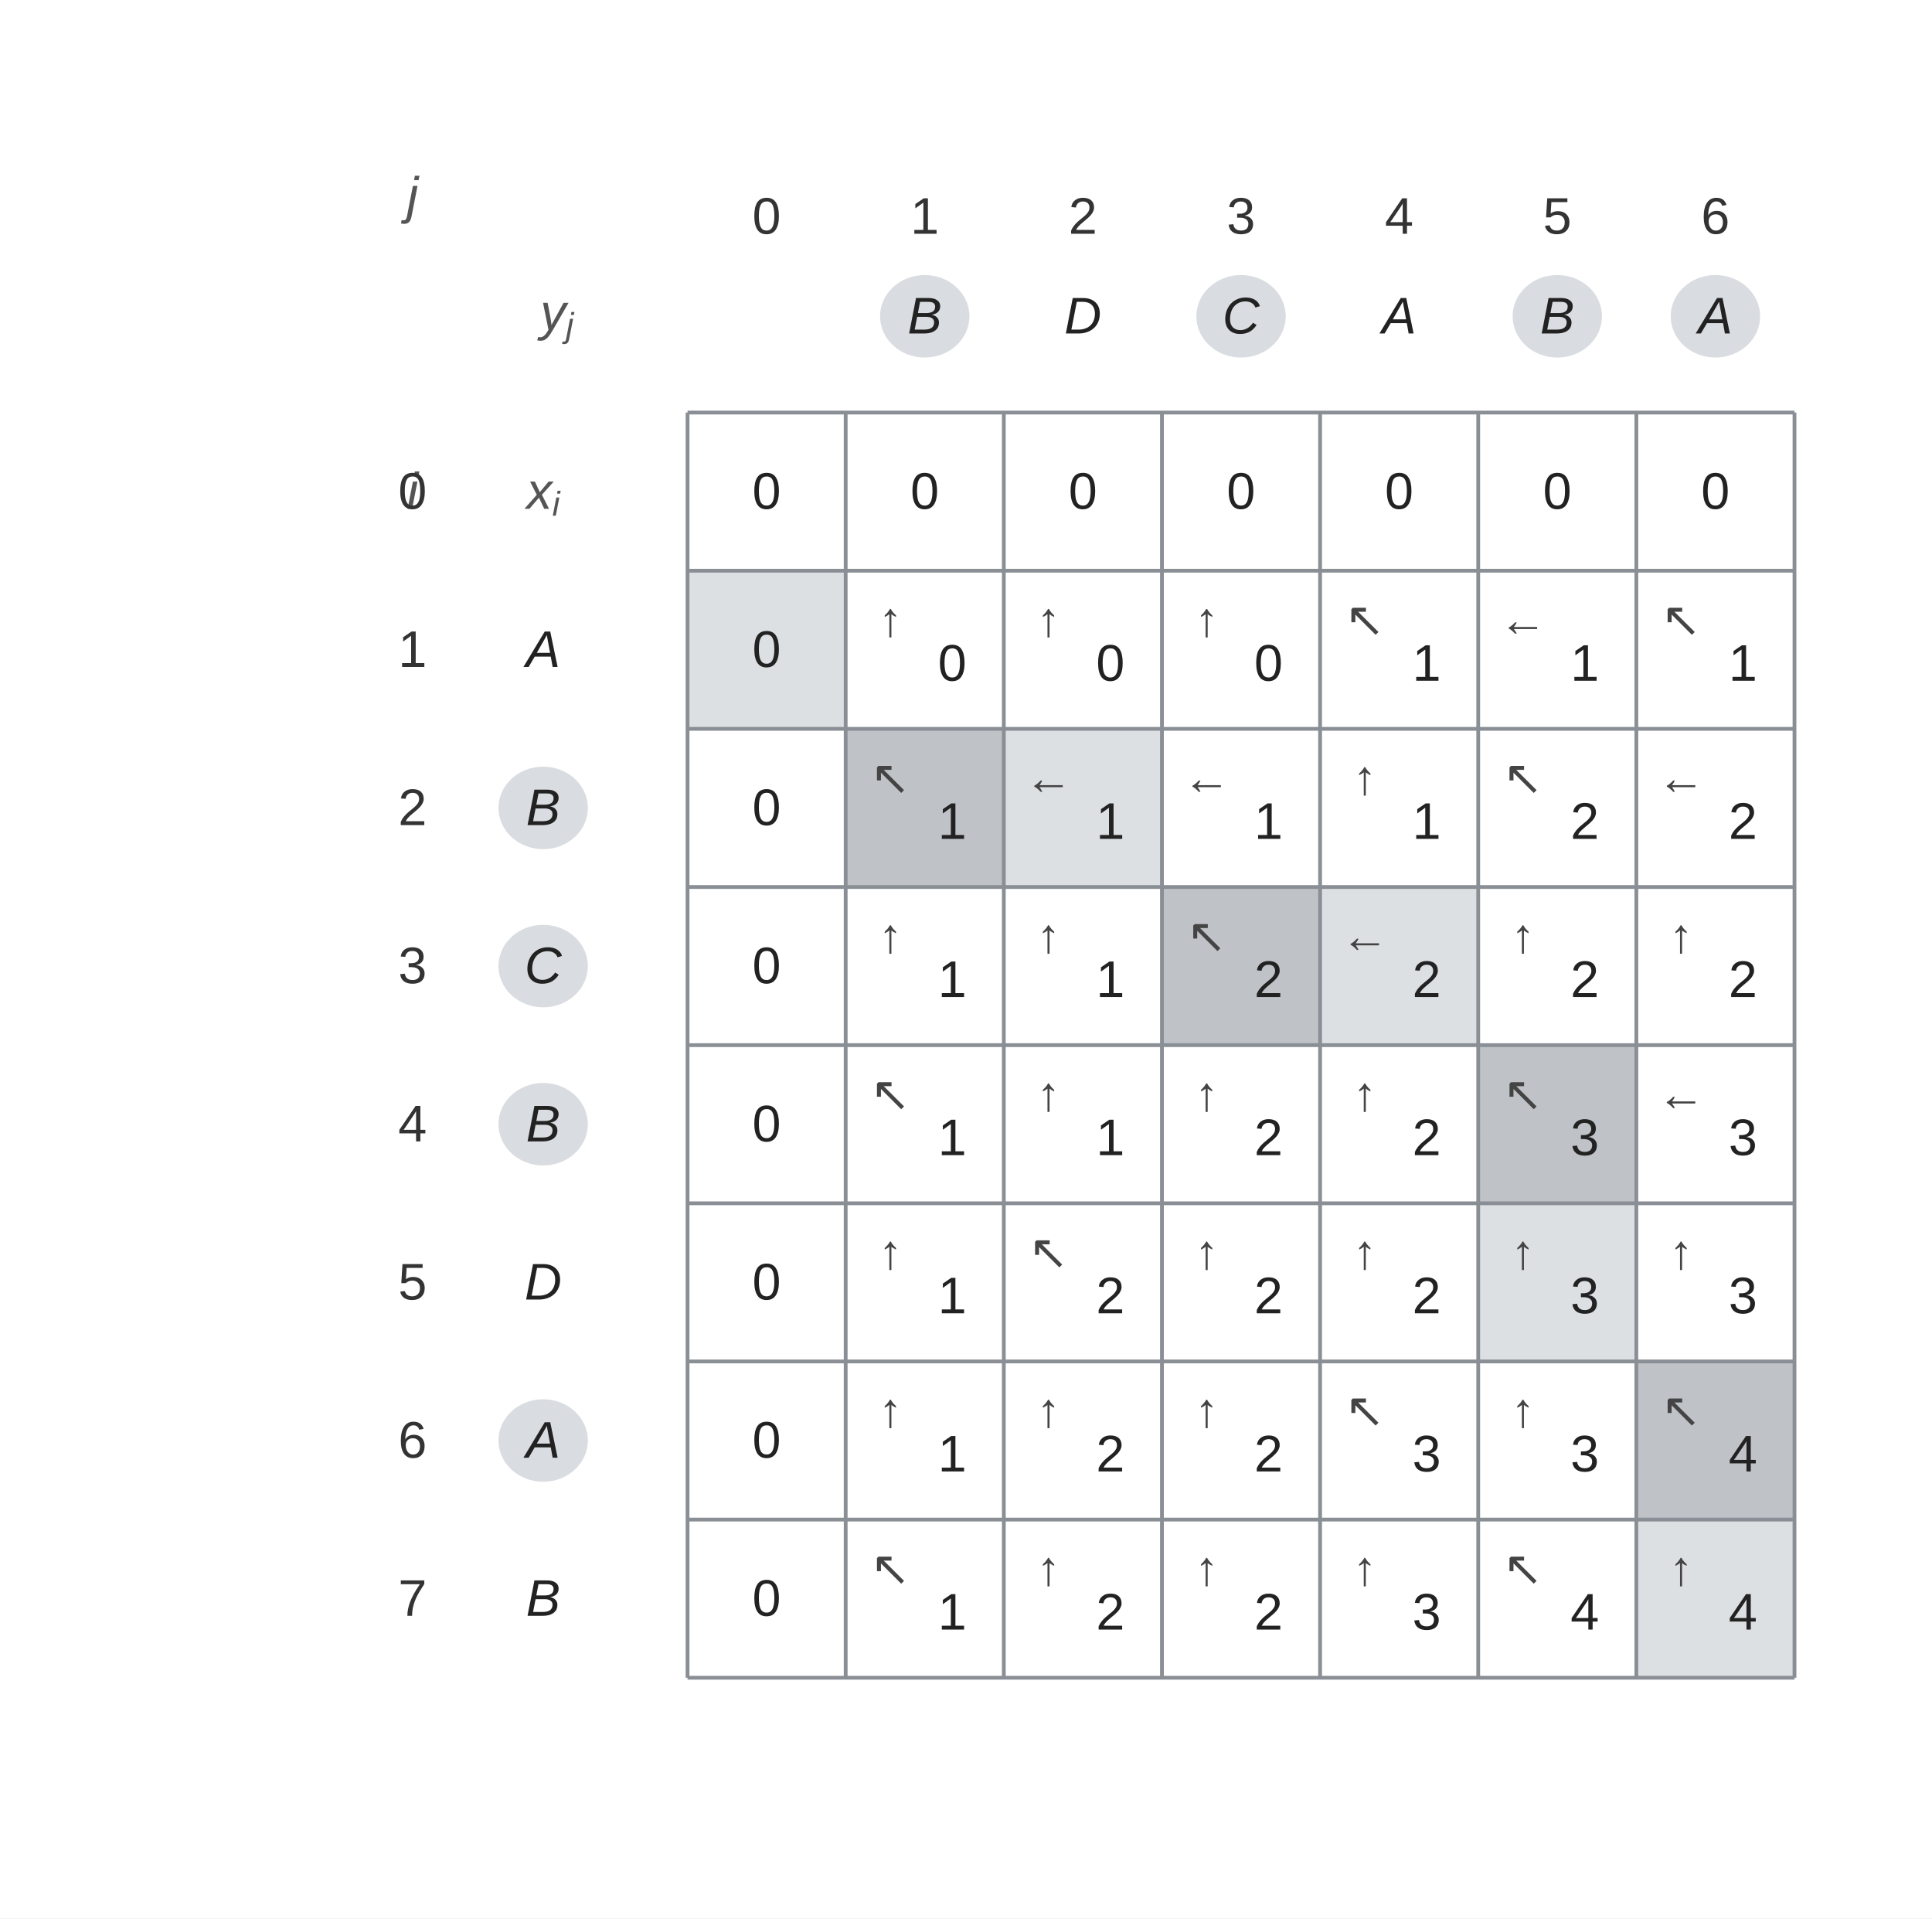
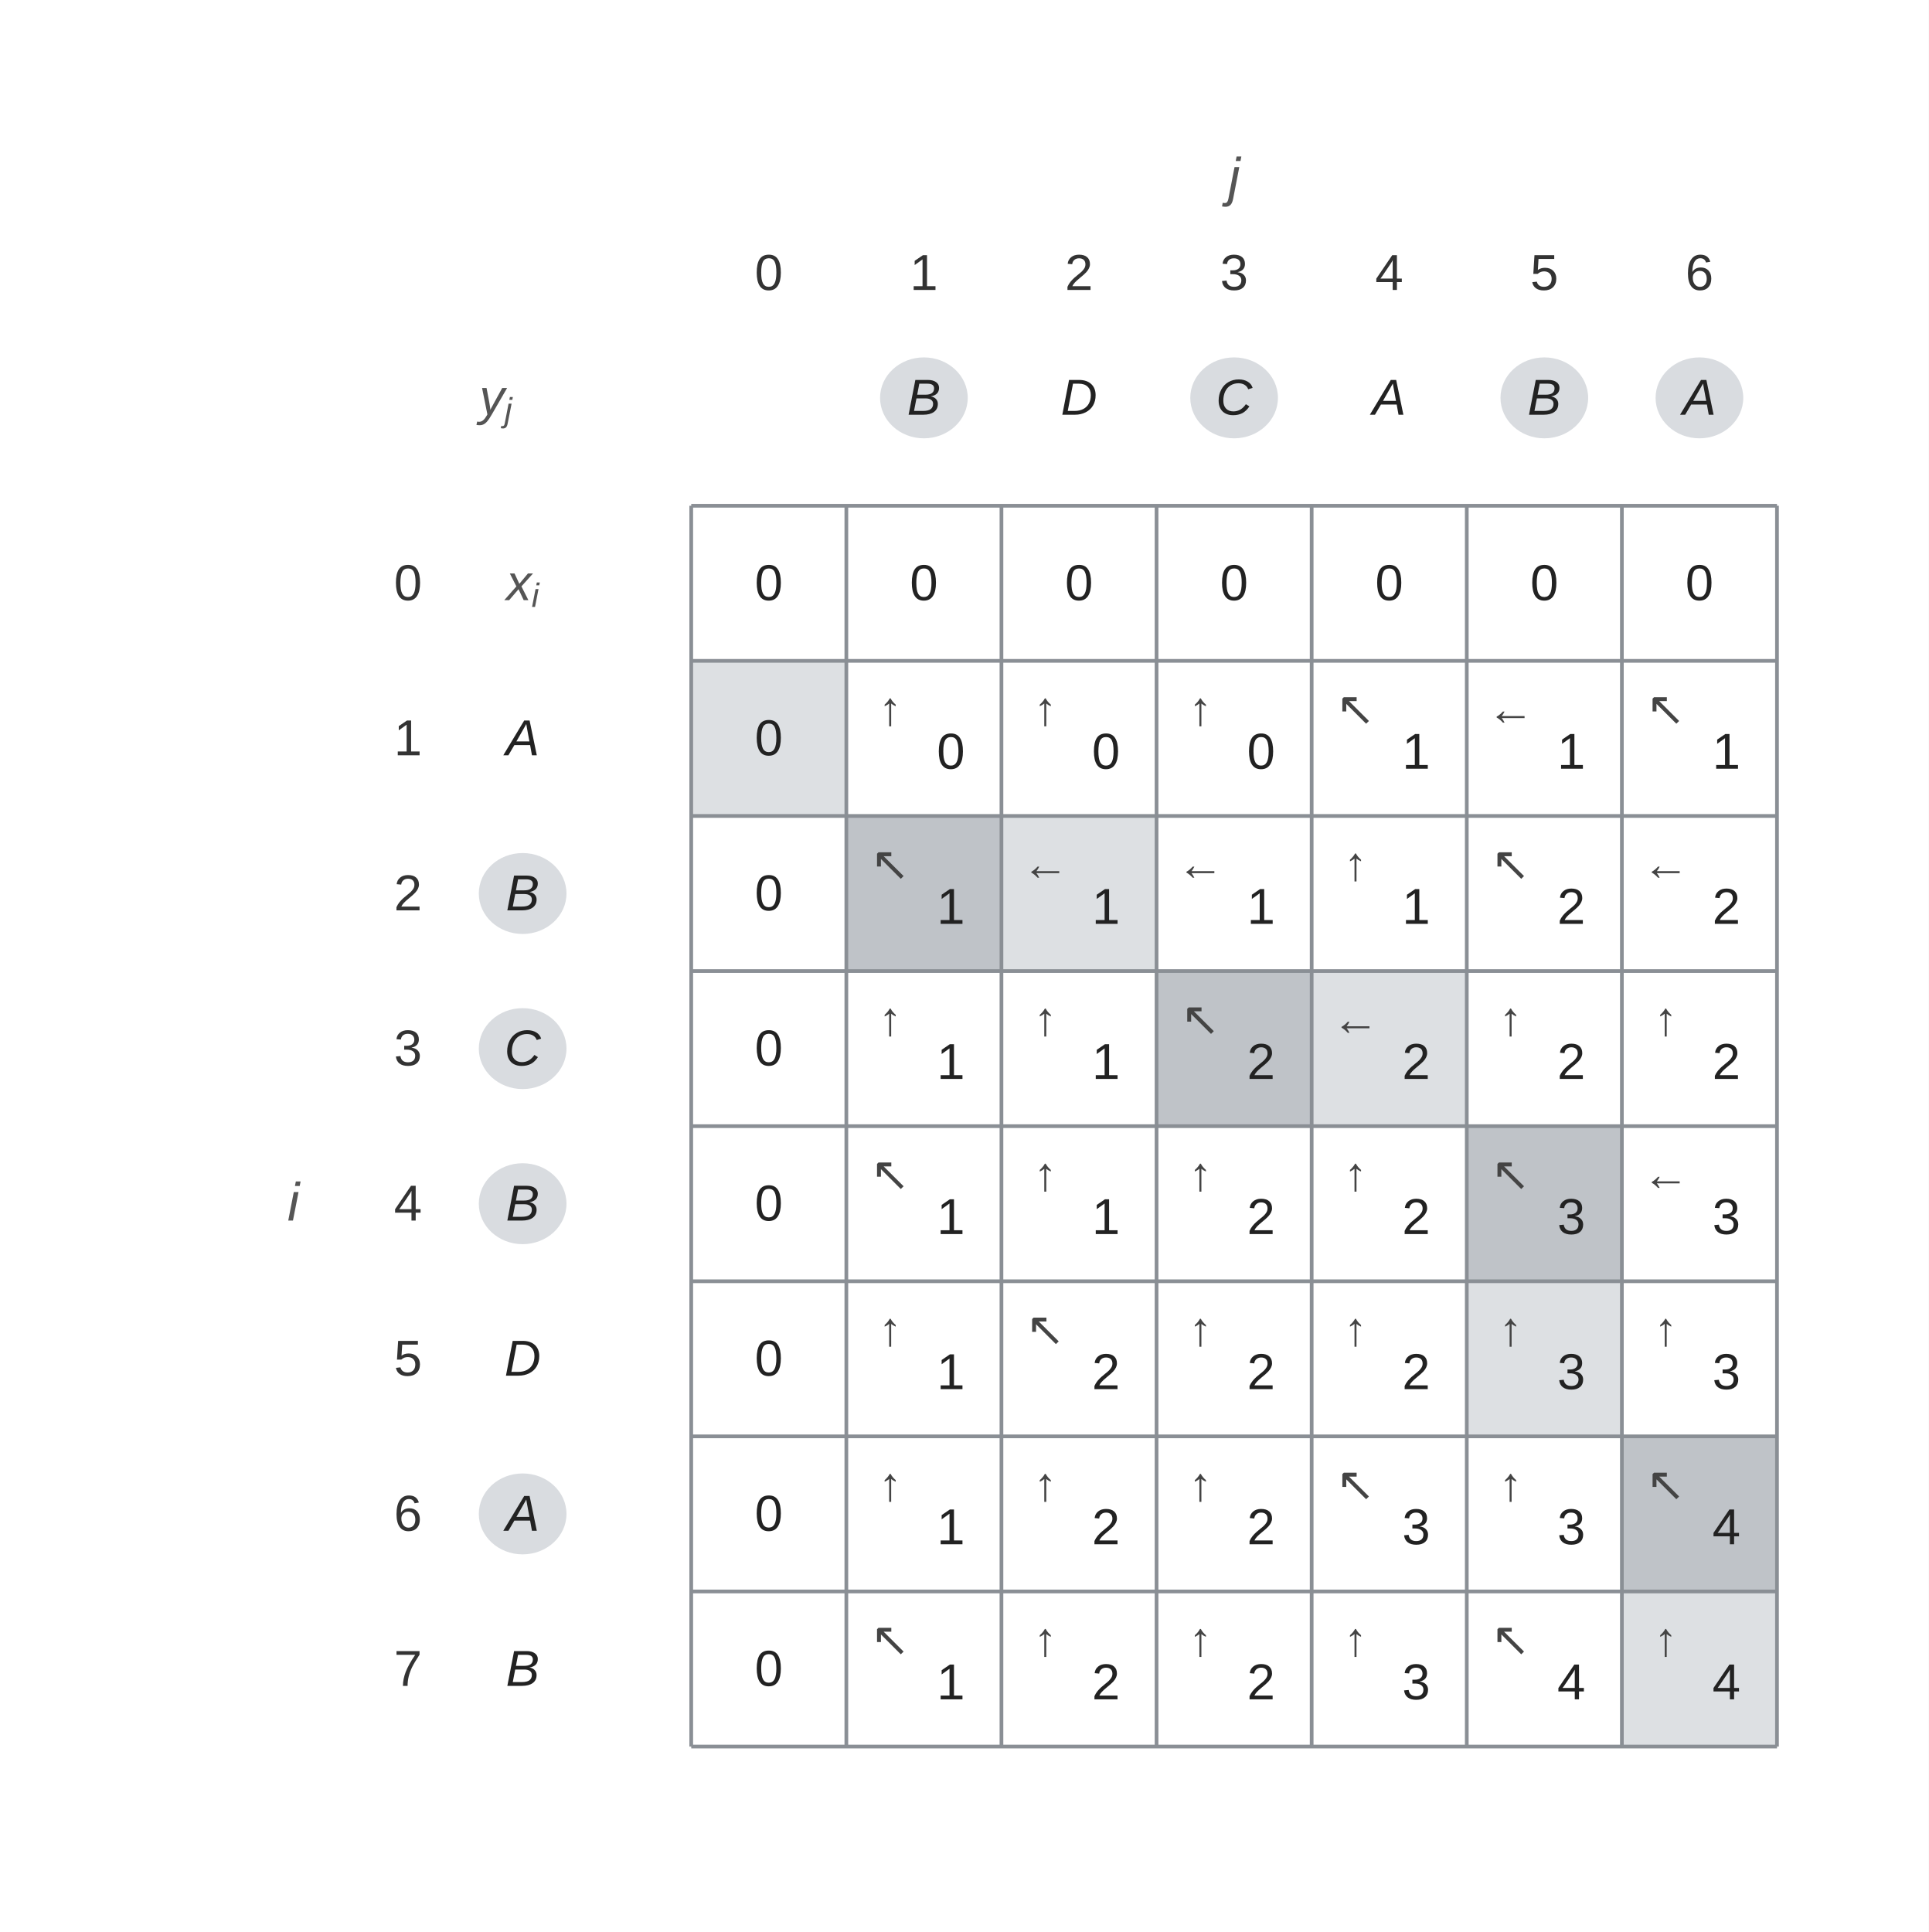
- <svg xmlns="http://www.w3.org/2000/svg" width="562" height="558" viewBox="0 0 562 558" font-family="'Noto Sans TC','Segoe UI',Arial,sans-serif">
-   <rect width="562" height="558" fill="#ffffff" />
-   <rect x="430" y="350" width="46" height="46" fill="#dde0e3" />
-   <rect x="246" y="212" width="46" height="46" fill="#bfc3c8" />
-   <rect x="384" y="258" width="46" height="46" fill="#dde0e3" />
-   <rect x="476" y="396" width="46" height="46" fill="#bfc3c8" />
-   <rect x="430" y="304" width="46" height="46" fill="#bfc3c8" />
-   <rect x="476" y="442" width="46" height="46" fill="#dde0e3" />
-   <rect x="338" y="258" width="46" height="46" fill="#bfc3c8" />
-   <rect x="292" y="212" width="46" height="46" fill="#dde0e3" />
-   <rect x="200" y="166" width="46" height="46" fill="#dde0e3" />
-   <line x1="200" y1="120" x2="522" y2="120" stroke="#8a8f95" stroke-width="1.1" />
-   <line x1="200" y1="166" x2="522" y2="166" stroke="#8a8f95" stroke-width="1.1" />
-   <line x1="200" y1="212" x2="522" y2="212" stroke="#8a8f95" stroke-width="1.1" />
-   <line x1="200" y1="258" x2="522" y2="258" stroke="#8a8f95" stroke-width="1.1" />
-   <line x1="200" y1="304" x2="522" y2="304" stroke="#8a8f95" stroke-width="1.1" />
-   <line x1="200" y1="350" x2="522" y2="350" stroke="#8a8f95" stroke-width="1.1" />
-   <line x1="200" y1="396" x2="522" y2="396" stroke="#8a8f95" stroke-width="1.1" />
-   <line x1="200" y1="442" x2="522" y2="442" stroke="#8a8f95" stroke-width="1.1" />
-   <line x1="200" y1="488" x2="522" y2="488" stroke="#8a8f95" stroke-width="1.1" />
-   <line x1="200" y1="120" x2="200" y2="488" stroke="#8a8f95" stroke-width="1.1" />
-   <line x1="246" y1="120" x2="246" y2="488" stroke="#8a8f95" stroke-width="1.1" />
-   <line x1="292" y1="120" x2="292" y2="488" stroke="#8a8f95" stroke-width="1.1" />
-   <line x1="338" y1="120" x2="338" y2="488" stroke="#8a8f95" stroke-width="1.1" />
-   <line x1="384" y1="120" x2="384" y2="488" stroke="#8a8f95" stroke-width="1.1" />
-   <line x1="430" y1="120" x2="430" y2="488" stroke="#8a8f95" stroke-width="1.1" />
-   <line x1="476" y1="120" x2="476" y2="488" stroke="#8a8f95" stroke-width="1.1" />
-   <line x1="522" y1="120" x2="522" y2="488" stroke="#8a8f95" stroke-width="1.1" />
-   <text x="120" y="62" font-size="15" font-style="italic" text-anchor="middle" fill="#555">j</text>
-   <text x="223.0" y="68" font-size="15" text-anchor="middle" fill="#333">0</text>
-   <text x="269.0" y="68" font-size="15" text-anchor="middle" fill="#333">1</text>
-   <text x="315.0" y="68" font-size="15" text-anchor="middle" fill="#333">2</text>
-   <text x="361.0" y="68" font-size="15" text-anchor="middle" fill="#333">3</text>
-   <text x="407.0" y="68" font-size="15" text-anchor="middle" fill="#333">4</text>
-   <text x="453.0" y="68" font-size="15" text-anchor="middle" fill="#333">5</text>
-   <text x="499.0" y="68" font-size="15" text-anchor="middle" fill="#333">6</text>
-   <text x="162" y="96" font-size="15" font-style="italic" text-anchor="middle" fill="#555">y<tspan baseline-shift="sub" font-size="10">j</tspan>
+ <svg xmlns="http://www.w3.org/2000/svg" width="572" height="573" viewBox="0 0 572 573" font-family="'Noto Sans TC','Segoe UI',Arial,sans-serif">
+   <rect width="572" height="573" fill="#ffffff" />
+   <rect x="435" y="380" width="46" height="46" fill="#dde0e3" />
+   <rect x="251" y="242" width="46" height="46" fill="#bfc3c8" />
+   <rect x="389" y="288" width="46" height="46" fill="#dde0e3" />
+   <rect x="481" y="426" width="46" height="46" fill="#bfc3c8" />
+   <rect x="435" y="334" width="46" height="46" fill="#bfc3c8" />
+   <rect x="481" y="472" width="46" height="46" fill="#dde0e3" />
+   <rect x="343" y="288" width="46" height="46" fill="#bfc3c8" />
+   <rect x="297" y="242" width="46" height="46" fill="#dde0e3" />
+   <rect x="205" y="196" width="46" height="46" fill="#dde0e3" />
+   <line x1="205" y1="150" x2="527" y2="150" stroke="#8a8f95" stroke-width="1.1" />
+   <line x1="205" y1="196" x2="527" y2="196" stroke="#8a8f95" stroke-width="1.1" />
+   <line x1="205" y1="242" x2="527" y2="242" stroke="#8a8f95" stroke-width="1.1" />
+   <line x1="205" y1="288" x2="527" y2="288" stroke="#8a8f95" stroke-width="1.1" />
+   <line x1="205" y1="334" x2="527" y2="334" stroke="#8a8f95" stroke-width="1.1" />
+   <line x1="205" y1="380" x2="527" y2="380" stroke="#8a8f95" stroke-width="1.1" />
+   <line x1="205" y1="426" x2="527" y2="426" stroke="#8a8f95" stroke-width="1.1" />
+   <line x1="205" y1="472" x2="527" y2="472" stroke="#8a8f95" stroke-width="1.1" />
+   <line x1="205" y1="518" x2="527" y2="518" stroke="#8a8f95" stroke-width="1.1" />
+   <line x1="205" y1="150" x2="205" y2="518" stroke="#8a8f95" stroke-width="1.1" />
+   <line x1="251" y1="150" x2="251" y2="518" stroke="#8a8f95" stroke-width="1.1" />
+   <line x1="297" y1="150" x2="297" y2="518" stroke="#8a8f95" stroke-width="1.1" />
+   <line x1="343" y1="150" x2="343" y2="518" stroke="#8a8f95" stroke-width="1.1" />
+   <line x1="389" y1="150" x2="389" y2="518" stroke="#8a8f95" stroke-width="1.1" />
+   <line x1="435" y1="150" x2="435" y2="518" stroke="#8a8f95" stroke-width="1.1" />
+   <line x1="481" y1="150" x2="481" y2="518" stroke="#8a8f95" stroke-width="1.1" />
+   <line x1="527" y1="150" x2="527" y2="518" stroke="#8a8f95" stroke-width="1.1" />
+   <text x="366.0" y="58" font-size="16" font-style="italic" text-anchor="middle" fill="#555">j</text>
+   <text x="228.0" y="86" font-size="15" text-anchor="middle" fill="#333">0</text>
+   <text x="274.0" y="86" font-size="15" text-anchor="middle" fill="#333">1</text>
+   <text x="320.0" y="86" font-size="15" text-anchor="middle" fill="#333">2</text>
+   <text x="366.0" y="86" font-size="15" text-anchor="middle" fill="#333">3</text>
+   <text x="412.0" y="86" font-size="15" text-anchor="middle" fill="#333">4</text>
+   <text x="458.0" y="86" font-size="15" text-anchor="middle" fill="#333">5</text>
+   <text x="504.0" y="86" font-size="15" text-anchor="middle" fill="#333">6</text>
+   <text x="147" y="123" font-size="15" font-style="italic" text-anchor="middle" fill="#555">y<tspan baseline-shift="sub" font-size="10">j</tspan>
  </text>
-   <ellipse cx="269.0" cy="92" rx="13" ry="12" fill="#d9dce0" />
-   <text x="269.0" y="97" font-size="15" font-style="italic" text-anchor="middle" fill="#222">B</text>
-   <text x="315.0" y="97" font-size="15" font-style="italic" text-anchor="middle" fill="#222">D</text>
-   <ellipse cx="361.0" cy="92" rx="13" ry="12" fill="#d9dce0" />
-   <text x="361.0" y="97" font-size="15" font-style="italic" text-anchor="middle" fill="#222">C</text>
-   <text x="407.0" y="97" font-size="15" font-style="italic" text-anchor="middle" fill="#222">A</text>
-   <ellipse cx="453.0" cy="92" rx="13" ry="12" fill="#d9dce0" />
-   <text x="453.0" y="97" font-size="15" font-style="italic" text-anchor="middle" fill="#222">B</text>
-   <ellipse cx="499.0" cy="92" rx="13" ry="12" fill="#d9dce0" />
-   <text x="499.0" y="97" font-size="15" font-style="italic" text-anchor="middle" fill="#222">A</text>
-   <text x="120" y="148.0" font-size="15" font-style="italic" text-anchor="middle" fill="#555">i</text>
-   <text x="120" y="148.0" font-size="15" text-anchor="middle" fill="#333">0</text>
-   <text x="120" y="194.0" font-size="15" text-anchor="middle" fill="#333">1</text>
-   <text x="120" y="240.0" font-size="15" text-anchor="middle" fill="#333">2</text>
-   <text x="120" y="286.0" font-size="15" text-anchor="middle" fill="#333">3</text>
-   <text x="120" y="332.0" font-size="15" text-anchor="middle" fill="#333">4</text>
-   <text x="120" y="378.0" font-size="15" text-anchor="middle" fill="#333">5</text>
-   <text x="120" y="424.0" font-size="15" text-anchor="middle" fill="#333">6</text>
-   <text x="120" y="470.0" font-size="15" text-anchor="middle" fill="#333">7</text>
-   <text x="158" y="148.0" font-size="15" font-style="italic" text-anchor="middle" fill="#555">x<tspan baseline-shift="sub" font-size="10">i</tspan>
+   <ellipse cx="274.0" cy="118" rx="13" ry="12" fill="#d9dce0" />
+   <text x="274.0" y="123" font-size="15" font-style="italic" text-anchor="middle" fill="#222">B</text>
+   <text x="320.0" y="123" font-size="15" font-style="italic" text-anchor="middle" fill="#222">D</text>
+   <ellipse cx="366.0" cy="118" rx="13" ry="12" fill="#d9dce0" />
+   <text x="366.0" y="123" font-size="15" font-style="italic" text-anchor="middle" fill="#222">C</text>
+   <text x="412.0" y="123" font-size="15" font-style="italic" text-anchor="middle" fill="#222">A</text>
+   <ellipse cx="458.0" cy="118" rx="13" ry="12" fill="#d9dce0" />
+   <text x="458.0" y="123" font-size="15" font-style="italic" text-anchor="middle" fill="#222">B</text>
+   <ellipse cx="504.0" cy="118" rx="13" ry="12" fill="#d9dce0" />
+   <text x="504.0" y="123" font-size="15" font-style="italic" text-anchor="middle" fill="#222">A</text>
+   <text x="87" y="362.0" font-size="16" font-style="italic" text-anchor="middle" fill="#555">i</text>
+   <text x="121" y="178.0" font-size="15" text-anchor="middle" fill="#333">0</text>
+   <text x="121" y="224.0" font-size="15" text-anchor="middle" fill="#333">1</text>
+   <text x="121" y="270.0" font-size="15" text-anchor="middle" fill="#333">2</text>
+   <text x="121" y="316.0" font-size="15" text-anchor="middle" fill="#333">3</text>
+   <text x="121" y="362.0" font-size="15" text-anchor="middle" fill="#333">4</text>
+   <text x="121" y="408.0" font-size="15" text-anchor="middle" fill="#333">5</text>
+   <text x="121" y="454.0" font-size="15" text-anchor="middle" fill="#333">6</text>
+   <text x="121" y="500.0" font-size="15" text-anchor="middle" fill="#333">7</text>
+   <text x="155" y="178.0" font-size="15" font-style="italic" text-anchor="middle" fill="#555">x<tspan baseline-shift="sub" font-size="10">i</tspan>
  </text>
-   <text x="158" y="194.0" font-size="15" font-style="italic" text-anchor="middle" fill="#222">A</text>
-   <ellipse cx="158" cy="235.0" rx="13" ry="12" fill="#d9dce0" />
-   <text x="158" y="240.0" font-size="15" font-style="italic" text-anchor="middle" fill="#222">B</text>
-   <ellipse cx="158" cy="281.0" rx="13" ry="12" fill="#d9dce0" />
-   <text x="158" y="286.0" font-size="15" font-style="italic" text-anchor="middle" fill="#222">C</text>
-   <ellipse cx="158" cy="327.0" rx="13" ry="12" fill="#d9dce0" />
-   <text x="158" y="332.0" font-size="15" font-style="italic" text-anchor="middle" fill="#222">B</text>
-   <text x="158" y="378.0" font-size="15" font-style="italic" text-anchor="middle" fill="#222">D</text>
-   <ellipse cx="158" cy="419.0" rx="13" ry="12" fill="#d9dce0" />
-   <text x="158" y="424.0" font-size="15" font-style="italic" text-anchor="middle" fill="#222">A</text>
-   <text x="158" y="470.0" font-size="15" font-style="italic" text-anchor="middle" fill="#222">B</text>
-   <text x="223.0" y="148.0" font-size="15" text-anchor="middle" fill="#222">0</text>
-   <text x="269.0" y="148.0" font-size="15" text-anchor="middle" fill="#222">0</text>
-   <text x="315.0" y="148.0" font-size="15" text-anchor="middle" fill="#222">0</text>
-   <text x="361.0" y="148.0" font-size="15" text-anchor="middle" fill="#222">0</text>
-   <text x="407.0" y="148.0" font-size="15" text-anchor="middle" fill="#222">0</text>
-   <text x="453.0" y="148.0" font-size="15" text-anchor="middle" fill="#222">0</text>
-   <text x="499.0" y="148.0" font-size="15" text-anchor="middle" fill="#222">0</text>
-   <text x="223.0" y="194.0" font-size="15" text-anchor="middle" fill="#222">0</text>
-   <text x="259.0" y="185.0" font-size="14" text-anchor="middle" fill="#444">↑</text>
-   <text x="277.0" y="198.0" font-size="15" text-anchor="middle" fill="#222">0</text>
-   <text x="305.0" y="185.0" font-size="14" text-anchor="middle" fill="#444">↑</text>
-   <text x="323.0" y="198.0" font-size="15" text-anchor="middle" fill="#222">0</text>
-   <text x="351.0" y="185.0" font-size="14" text-anchor="middle" fill="#444">↑</text>
-   <text x="369.0" y="198.0" font-size="15" text-anchor="middle" fill="#222">0</text>
-   <text x="397.0" y="185.0" font-size="14" text-anchor="middle" fill="#444">↖</text>
-   <text x="415.0" y="198.0" font-size="15" text-anchor="middle" fill="#222">1</text>
-   <text x="443.0" y="185.0" font-size="14" text-anchor="middle" fill="#444">←</text>
-   <text x="461.0" y="198.0" font-size="15" text-anchor="middle" fill="#222">1</text>
-   <text x="489.0" y="185.0" font-size="14" text-anchor="middle" fill="#444">↖</text>
-   <text x="507.0" y="198.0" font-size="15" text-anchor="middle" fill="#222">1</text>
-   <text x="223.0" y="240.0" font-size="15" text-anchor="middle" fill="#222">0</text>
-   <text x="259.0" y="231.0" font-size="14" text-anchor="middle" fill="#444">↖</text>
-   <text x="277.0" y="244.0" font-size="15" text-anchor="middle" fill="#222">1</text>
-   <text x="305.0" y="231.0" font-size="14" text-anchor="middle" fill="#444">←</text>
-   <text x="323.0" y="244.0" font-size="15" text-anchor="middle" fill="#222">1</text>
-   <text x="351.0" y="231.0" font-size="14" text-anchor="middle" fill="#444">←</text>
-   <text x="369.0" y="244.0" font-size="15" text-anchor="middle" fill="#222">1</text>
-   <text x="397.0" y="231.0" font-size="14" text-anchor="middle" fill="#444">↑</text>
-   <text x="415.0" y="244.0" font-size="15" text-anchor="middle" fill="#222">1</text>
-   <text x="443.0" y="231.0" font-size="14" text-anchor="middle" fill="#444">↖</text>
-   <text x="461.0" y="244.0" font-size="15" text-anchor="middle" fill="#222">2</text>
-   <text x="489.0" y="231.0" font-size="14" text-anchor="middle" fill="#444">←</text>
-   <text x="507.0" y="244.0" font-size="15" text-anchor="middle" fill="#222">2</text>
-   <text x="223.0" y="286.0" font-size="15" text-anchor="middle" fill="#222">0</text>
-   <text x="259.0" y="277.0" font-size="14" text-anchor="middle" fill="#444">↑</text>
-   <text x="277.0" y="290.0" font-size="15" text-anchor="middle" fill="#222">1</text>
-   <text x="305.0" y="277.0" font-size="14" text-anchor="middle" fill="#444">↑</text>
-   <text x="323.0" y="290.0" font-size="15" text-anchor="middle" fill="#222">1</text>
-   <text x="351.0" y="277.0" font-size="14" text-anchor="middle" fill="#444">↖</text>
-   <text x="369.0" y="290.0" font-size="15" text-anchor="middle" fill="#222">2</text>
-   <text x="397.0" y="277.0" font-size="14" text-anchor="middle" fill="#444">←</text>
-   <text x="415.0" y="290.0" font-size="15" text-anchor="middle" fill="#222">2</text>
-   <text x="443.0" y="277.0" font-size="14" text-anchor="middle" fill="#444">↑</text>
-   <text x="461.0" y="290.0" font-size="15" text-anchor="middle" fill="#222">2</text>
-   <text x="489.0" y="277.0" font-size="14" text-anchor="middle" fill="#444">↑</text>
-   <text x="507.0" y="290.0" font-size="15" text-anchor="middle" fill="#222">2</text>
-   <text x="223.0" y="332.0" font-size="15" text-anchor="middle" fill="#222">0</text>
-   <text x="259.0" y="323.0" font-size="14" text-anchor="middle" fill="#444">↖</text>
-   <text x="277.0" y="336.0" font-size="15" text-anchor="middle" fill="#222">1</text>
-   <text x="305.0" y="323.0" font-size="14" text-anchor="middle" fill="#444">↑</text>
-   <text x="323.0" y="336.0" font-size="15" text-anchor="middle" fill="#222">1</text>
-   <text x="351.0" y="323.0" font-size="14" text-anchor="middle" fill="#444">↑</text>
-   <text x="369.0" y="336.0" font-size="15" text-anchor="middle" fill="#222">2</text>
-   <text x="397.0" y="323.0" font-size="14" text-anchor="middle" fill="#444">↑</text>
-   <text x="415.0" y="336.0" font-size="15" text-anchor="middle" fill="#222">2</text>
-   <text x="443.0" y="323.0" font-size="14" text-anchor="middle" fill="#444">↖</text>
-   <text x="461.0" y="336.0" font-size="15" text-anchor="middle" fill="#222">3</text>
-   <text x="489.0" y="323.0" font-size="14" text-anchor="middle" fill="#444">←</text>
-   <text x="507.0" y="336.0" font-size="15" text-anchor="middle" fill="#222">3</text>
-   <text x="223.0" y="378.0" font-size="15" text-anchor="middle" fill="#222">0</text>
-   <text x="259.0" y="369.0" font-size="14" text-anchor="middle" fill="#444">↑</text>
-   <text x="277.0" y="382.0" font-size="15" text-anchor="middle" fill="#222">1</text>
-   <text x="305.0" y="369.0" font-size="14" text-anchor="middle" fill="#444">↖</text>
-   <text x="323.0" y="382.0" font-size="15" text-anchor="middle" fill="#222">2</text>
-   <text x="351.0" y="369.0" font-size="14" text-anchor="middle" fill="#444">↑</text>
-   <text x="369.0" y="382.0" font-size="15" text-anchor="middle" fill="#222">2</text>
-   <text x="397.0" y="369.0" font-size="14" text-anchor="middle" fill="#444">↑</text>
-   <text x="415.0" y="382.0" font-size="15" text-anchor="middle" fill="#222">2</text>
-   <text x="443.0" y="369.0" font-size="14" text-anchor="middle" fill="#444">↑</text>
-   <text x="461.0" y="382.0" font-size="15" text-anchor="middle" fill="#222">3</text>
-   <text x="489.0" y="369.0" font-size="14" text-anchor="middle" fill="#444">↑</text>
-   <text x="507.0" y="382.0" font-size="15" text-anchor="middle" fill="#222">3</text>
-   <text x="223.0" y="424.0" font-size="15" text-anchor="middle" fill="#222">0</text>
-   <text x="259.0" y="415.0" font-size="14" text-anchor="middle" fill="#444">↑</text>
-   <text x="277.0" y="428.0" font-size="15" text-anchor="middle" fill="#222">1</text>
-   <text x="305.0" y="415.0" font-size="14" text-anchor="middle" fill="#444">↑</text>
-   <text x="323.0" y="428.0" font-size="15" text-anchor="middle" fill="#222">2</text>
-   <text x="351.0" y="415.0" font-size="14" text-anchor="middle" fill="#444">↑</text>
-   <text x="369.0" y="428.0" font-size="15" text-anchor="middle" fill="#222">2</text>
-   <text x="397.0" y="415.0" font-size="14" text-anchor="middle" fill="#444">↖</text>
-   <text x="415.0" y="428.0" font-size="15" text-anchor="middle" fill="#222">3</text>
-   <text x="443.0" y="415.0" font-size="14" text-anchor="middle" fill="#444">↑</text>
-   <text x="461.0" y="428.0" font-size="15" text-anchor="middle" fill="#222">3</text>
-   <text x="489.0" y="415.0" font-size="14" text-anchor="middle" fill="#444">↖</text>
-   <text x="507.0" y="428.0" font-size="15" text-anchor="middle" fill="#222">4</text>
-   <text x="223.0" y="470.0" font-size="15" text-anchor="middle" fill="#222">0</text>
-   <text x="259.0" y="461.0" font-size="14" text-anchor="middle" fill="#444">↖</text>
-   <text x="277.0" y="474.0" font-size="15" text-anchor="middle" fill="#222">1</text>
-   <text x="305.0" y="461.0" font-size="14" text-anchor="middle" fill="#444">↑</text>
-   <text x="323.0" y="474.0" font-size="15" text-anchor="middle" fill="#222">2</text>
-   <text x="351.0" y="461.0" font-size="14" text-anchor="middle" fill="#444">↑</text>
-   <text x="369.0" y="474.0" font-size="15" text-anchor="middle" fill="#222">2</text>
-   <text x="397.0" y="461.0" font-size="14" text-anchor="middle" fill="#444">↑</text>
-   <text x="415.0" y="474.0" font-size="15" text-anchor="middle" fill="#222">3</text>
-   <text x="443.0" y="461.0" font-size="14" text-anchor="middle" fill="#444">↖</text>
-   <text x="461.0" y="474.0" font-size="15" text-anchor="middle" fill="#222">4</text>
-   <text x="489.0" y="461.0" font-size="14" text-anchor="middle" fill="#444">↑</text>
-   <text x="507.0" y="474.0" font-size="15" text-anchor="middle" fill="#222">4</text>
+   <text x="155" y="224.0" font-size="15" font-style="italic" text-anchor="middle" fill="#222">A</text>
+   <ellipse cx="155" cy="265.0" rx="13" ry="12" fill="#d9dce0" />
+   <text x="155" y="270.0" font-size="15" font-style="italic" text-anchor="middle" fill="#222">B</text>
+   <ellipse cx="155" cy="311.0" rx="13" ry="12" fill="#d9dce0" />
+   <text x="155" y="316.0" font-size="15" font-style="italic" text-anchor="middle" fill="#222">C</text>
+   <ellipse cx="155" cy="357.0" rx="13" ry="12" fill="#d9dce0" />
+   <text x="155" y="362.0" font-size="15" font-style="italic" text-anchor="middle" fill="#222">B</text>
+   <text x="155" y="408.0" font-size="15" font-style="italic" text-anchor="middle" fill="#222">D</text>
+   <ellipse cx="155" cy="449.0" rx="13" ry="12" fill="#d9dce0" />
+   <text x="155" y="454.0" font-size="15" font-style="italic" text-anchor="middle" fill="#222">A</text>
+   <text x="155" y="500.0" font-size="15" font-style="italic" text-anchor="middle" fill="#222">B</text>
+   <text x="228.0" y="178.0" font-size="15" text-anchor="middle" fill="#222">0</text>
+   <text x="274.0" y="178.0" font-size="15" text-anchor="middle" fill="#222">0</text>
+   <text x="320.0" y="178.0" font-size="15" text-anchor="middle" fill="#222">0</text>
+   <text x="366.0" y="178.0" font-size="15" text-anchor="middle" fill="#222">0</text>
+   <text x="412.0" y="178.0" font-size="15" text-anchor="middle" fill="#222">0</text>
+   <text x="458.0" y="178.0" font-size="15" text-anchor="middle" fill="#222">0</text>
+   <text x="504.0" y="178.0" font-size="15" text-anchor="middle" fill="#222">0</text>
+   <text x="228.0" y="224.0" font-size="15" text-anchor="middle" fill="#222">0</text>
+   <text x="264.0" y="215.0" font-size="14" text-anchor="middle" fill="#444">↑</text>
+   <text x="282.0" y="228.0" font-size="15" text-anchor="middle" fill="#222">0</text>
+   <text x="310.0" y="215.0" font-size="14" text-anchor="middle" fill="#444">↑</text>
+   <text x="328.0" y="228.0" font-size="15" text-anchor="middle" fill="#222">0</text>
+   <text x="356.0" y="215.0" font-size="14" text-anchor="middle" fill="#444">↑</text>
+   <text x="374.0" y="228.0" font-size="15" text-anchor="middle" fill="#222">0</text>
+   <text x="402.0" y="215.0" font-size="14" text-anchor="middle" fill="#444">↖</text>
+   <text x="420.0" y="228.0" font-size="15" text-anchor="middle" fill="#222">1</text>
+   <text x="448.0" y="215.0" font-size="14" text-anchor="middle" fill="#444">←</text>
+   <text x="466.0" y="228.0" font-size="15" text-anchor="middle" fill="#222">1</text>
+   <text x="494.0" y="215.0" font-size="14" text-anchor="middle" fill="#444">↖</text>
+   <text x="512.0" y="228.0" font-size="15" text-anchor="middle" fill="#222">1</text>
+   <text x="228.0" y="270.0" font-size="15" text-anchor="middle" fill="#222">0</text>
+   <text x="264.0" y="261.0" font-size="14" text-anchor="middle" fill="#444">↖</text>
+   <text x="282.0" y="274.0" font-size="15" text-anchor="middle" fill="#222">1</text>
+   <text x="310.0" y="261.0" font-size="14" text-anchor="middle" fill="#444">←</text>
+   <text x="328.0" y="274.0" font-size="15" text-anchor="middle" fill="#222">1</text>
+   <text x="356.0" y="261.0" font-size="14" text-anchor="middle" fill="#444">←</text>
+   <text x="374.0" y="274.0" font-size="15" text-anchor="middle" fill="#222">1</text>
+   <text x="402.0" y="261.0" font-size="14" text-anchor="middle" fill="#444">↑</text>
+   <text x="420.0" y="274.0" font-size="15" text-anchor="middle" fill="#222">1</text>
+   <text x="448.0" y="261.0" font-size="14" text-anchor="middle" fill="#444">↖</text>
+   <text x="466.0" y="274.0" font-size="15" text-anchor="middle" fill="#222">2</text>
+   <text x="494.0" y="261.0" font-size="14" text-anchor="middle" fill="#444">←</text>
+   <text x="512.0" y="274.0" font-size="15" text-anchor="middle" fill="#222">2</text>
+   <text x="228.0" y="316.0" font-size="15" text-anchor="middle" fill="#222">0</text>
+   <text x="264.0" y="307.0" font-size="14" text-anchor="middle" fill="#444">↑</text>
+   <text x="282.0" y="320.0" font-size="15" text-anchor="middle" fill="#222">1</text>
+   <text x="310.0" y="307.0" font-size="14" text-anchor="middle" fill="#444">↑</text>
+   <text x="328.0" y="320.0" font-size="15" text-anchor="middle" fill="#222">1</text>
+   <text x="356.0" y="307.0" font-size="14" text-anchor="middle" fill="#444">↖</text>
+   <text x="374.0" y="320.0" font-size="15" text-anchor="middle" fill="#222">2</text>
+   <text x="402.0" y="307.0" font-size="14" text-anchor="middle" fill="#444">←</text>
+   <text x="420.0" y="320.0" font-size="15" text-anchor="middle" fill="#222">2</text>
+   <text x="448.0" y="307.0" font-size="14" text-anchor="middle" fill="#444">↑</text>
+   <text x="466.0" y="320.0" font-size="15" text-anchor="middle" fill="#222">2</text>
+   <text x="494.0" y="307.0" font-size="14" text-anchor="middle" fill="#444">↑</text>
+   <text x="512.0" y="320.0" font-size="15" text-anchor="middle" fill="#222">2</text>
+   <text x="228.0" y="362.0" font-size="15" text-anchor="middle" fill="#222">0</text>
+   <text x="264.0" y="353.0" font-size="14" text-anchor="middle" fill="#444">↖</text>
+   <text x="282.0" y="366.0" font-size="15" text-anchor="middle" fill="#222">1</text>
+   <text x="310.0" y="353.0" font-size="14" text-anchor="middle" fill="#444">↑</text>
+   <text x="328.0" y="366.0" font-size="15" text-anchor="middle" fill="#222">1</text>
+   <text x="356.0" y="353.0" font-size="14" text-anchor="middle" fill="#444">↑</text>
+   <text x="374.0" y="366.0" font-size="15" text-anchor="middle" fill="#222">2</text>
+   <text x="402.0" y="353.0" font-size="14" text-anchor="middle" fill="#444">↑</text>
+   <text x="420.0" y="366.0" font-size="15" text-anchor="middle" fill="#222">2</text>
+   <text x="448.0" y="353.0" font-size="14" text-anchor="middle" fill="#444">↖</text>
+   <text x="466.0" y="366.0" font-size="15" text-anchor="middle" fill="#222">3</text>
+   <text x="494.0" y="353.0" font-size="14" text-anchor="middle" fill="#444">←</text>
+   <text x="512.0" y="366.0" font-size="15" text-anchor="middle" fill="#222">3</text>
+   <text x="228.0" y="408.0" font-size="15" text-anchor="middle" fill="#222">0</text>
+   <text x="264.0" y="399.0" font-size="14" text-anchor="middle" fill="#444">↑</text>
+   <text x="282.0" y="412.0" font-size="15" text-anchor="middle" fill="#222">1</text>
+   <text x="310.0" y="399.0" font-size="14" text-anchor="middle" fill="#444">↖</text>
+   <text x="328.0" y="412.0" font-size="15" text-anchor="middle" fill="#222">2</text>
+   <text x="356.0" y="399.0" font-size="14" text-anchor="middle" fill="#444">↑</text>
+   <text x="374.0" y="412.0" font-size="15" text-anchor="middle" fill="#222">2</text>
+   <text x="402.0" y="399.0" font-size="14" text-anchor="middle" fill="#444">↑</text>
+   <text x="420.0" y="412.0" font-size="15" text-anchor="middle" fill="#222">2</text>
+   <text x="448.0" y="399.0" font-size="14" text-anchor="middle" fill="#444">↑</text>
+   <text x="466.0" y="412.0" font-size="15" text-anchor="middle" fill="#222">3</text>
+   <text x="494.0" y="399.0" font-size="14" text-anchor="middle" fill="#444">↑</text>
+   <text x="512.0" y="412.0" font-size="15" text-anchor="middle" fill="#222">3</text>
+   <text x="228.0" y="454.0" font-size="15" text-anchor="middle" fill="#222">0</text>
+   <text x="264.0" y="445.0" font-size="14" text-anchor="middle" fill="#444">↑</text>
+   <text x="282.0" y="458.0" font-size="15" text-anchor="middle" fill="#222">1</text>
+   <text x="310.0" y="445.0" font-size="14" text-anchor="middle" fill="#444">↑</text>
+   <text x="328.0" y="458.0" font-size="15" text-anchor="middle" fill="#222">2</text>
+   <text x="356.0" y="445.0" font-size="14" text-anchor="middle" fill="#444">↑</text>
+   <text x="374.0" y="458.0" font-size="15" text-anchor="middle" fill="#222">2</text>
+   <text x="402.0" y="445.0" font-size="14" text-anchor="middle" fill="#444">↖</text>
+   <text x="420.0" y="458.0" font-size="15" text-anchor="middle" fill="#222">3</text>
+   <text x="448.0" y="445.0" font-size="14" text-anchor="middle" fill="#444">↑</text>
+   <text x="466.0" y="458.0" font-size="15" text-anchor="middle" fill="#222">3</text>
+   <text x="494.0" y="445.0" font-size="14" text-anchor="middle" fill="#444">↖</text>
+   <text x="512.0" y="458.0" font-size="15" text-anchor="middle" fill="#222">4</text>
+   <text x="228.0" y="500.0" font-size="15" text-anchor="middle" fill="#222">0</text>
+   <text x="264.0" y="491.0" font-size="14" text-anchor="middle" fill="#444">↖</text>
+   <text x="282.0" y="504.0" font-size="15" text-anchor="middle" fill="#222">1</text>
+   <text x="310.0" y="491.0" font-size="14" text-anchor="middle" fill="#444">↑</text>
+   <text x="328.0" y="504.0" font-size="15" text-anchor="middle" fill="#222">2</text>
+   <text x="356.0" y="491.0" font-size="14" text-anchor="middle" fill="#444">↑</text>
+   <text x="374.0" y="504.0" font-size="15" text-anchor="middle" fill="#222">2</text>
+   <text x="402.0" y="491.0" font-size="14" text-anchor="middle" fill="#444">↑</text>
+   <text x="420.0" y="504.0" font-size="15" text-anchor="middle" fill="#222">3</text>
+   <text x="448.0" y="491.0" font-size="14" text-anchor="middle" fill="#444">↖</text>
+   <text x="466.0" y="504.0" font-size="15" text-anchor="middle" fill="#222">4</text>
+   <text x="494.0" y="491.0" font-size="14" text-anchor="middle" fill="#444">↑</text>
+   <text x="512.0" y="504.0" font-size="15" text-anchor="middle" fill="#222">4</text>
</svg>
